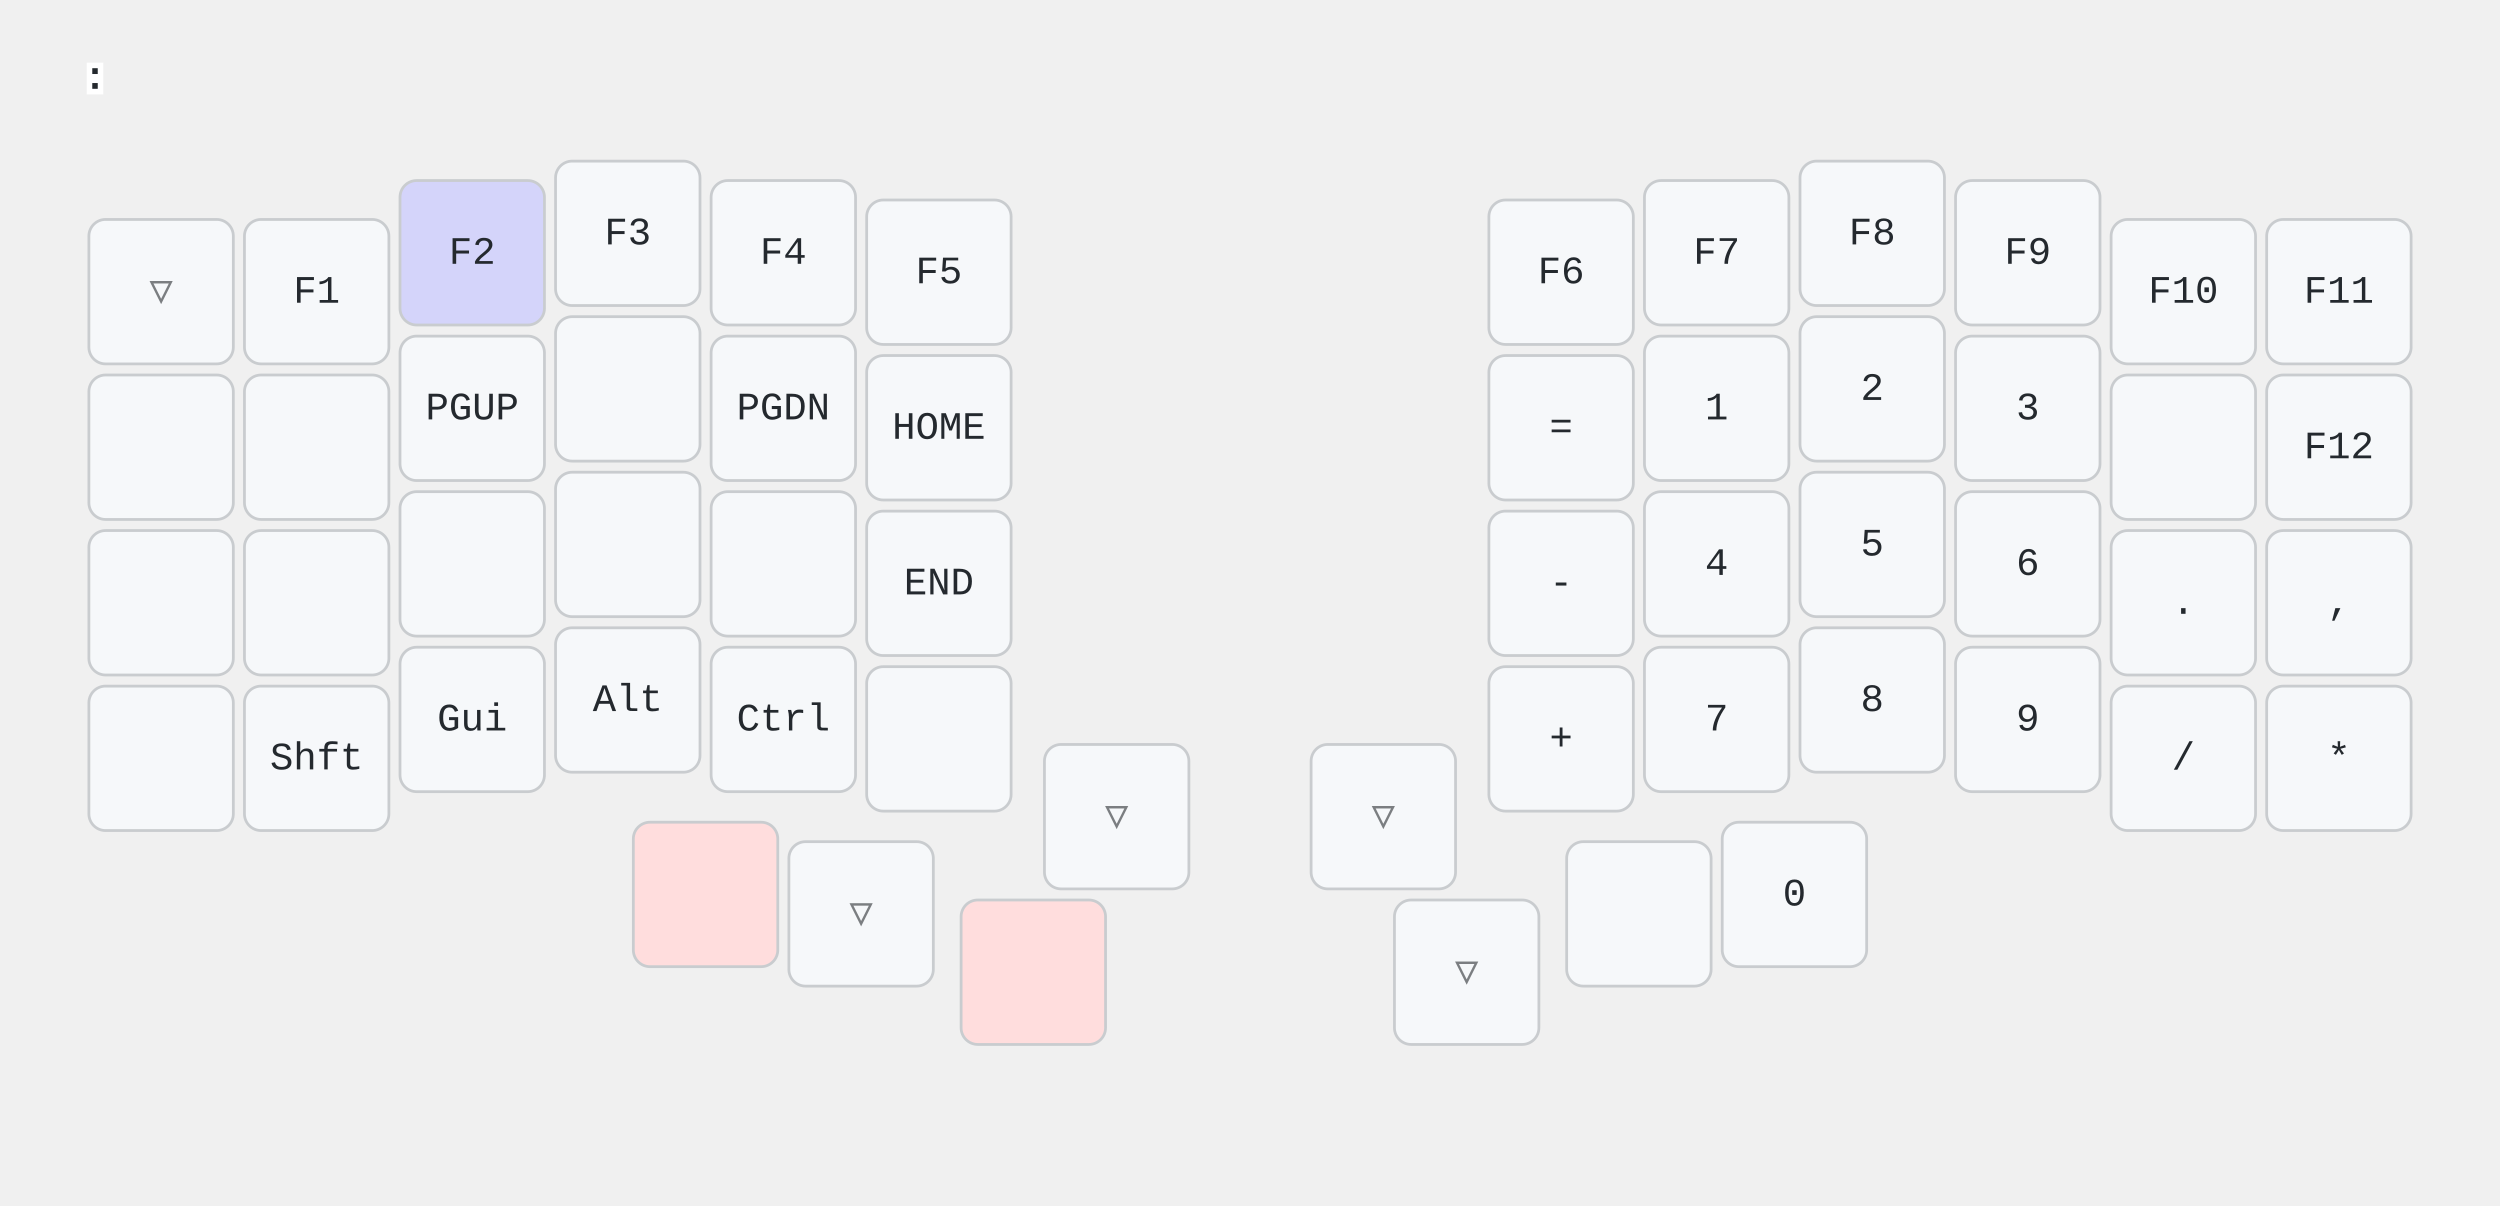
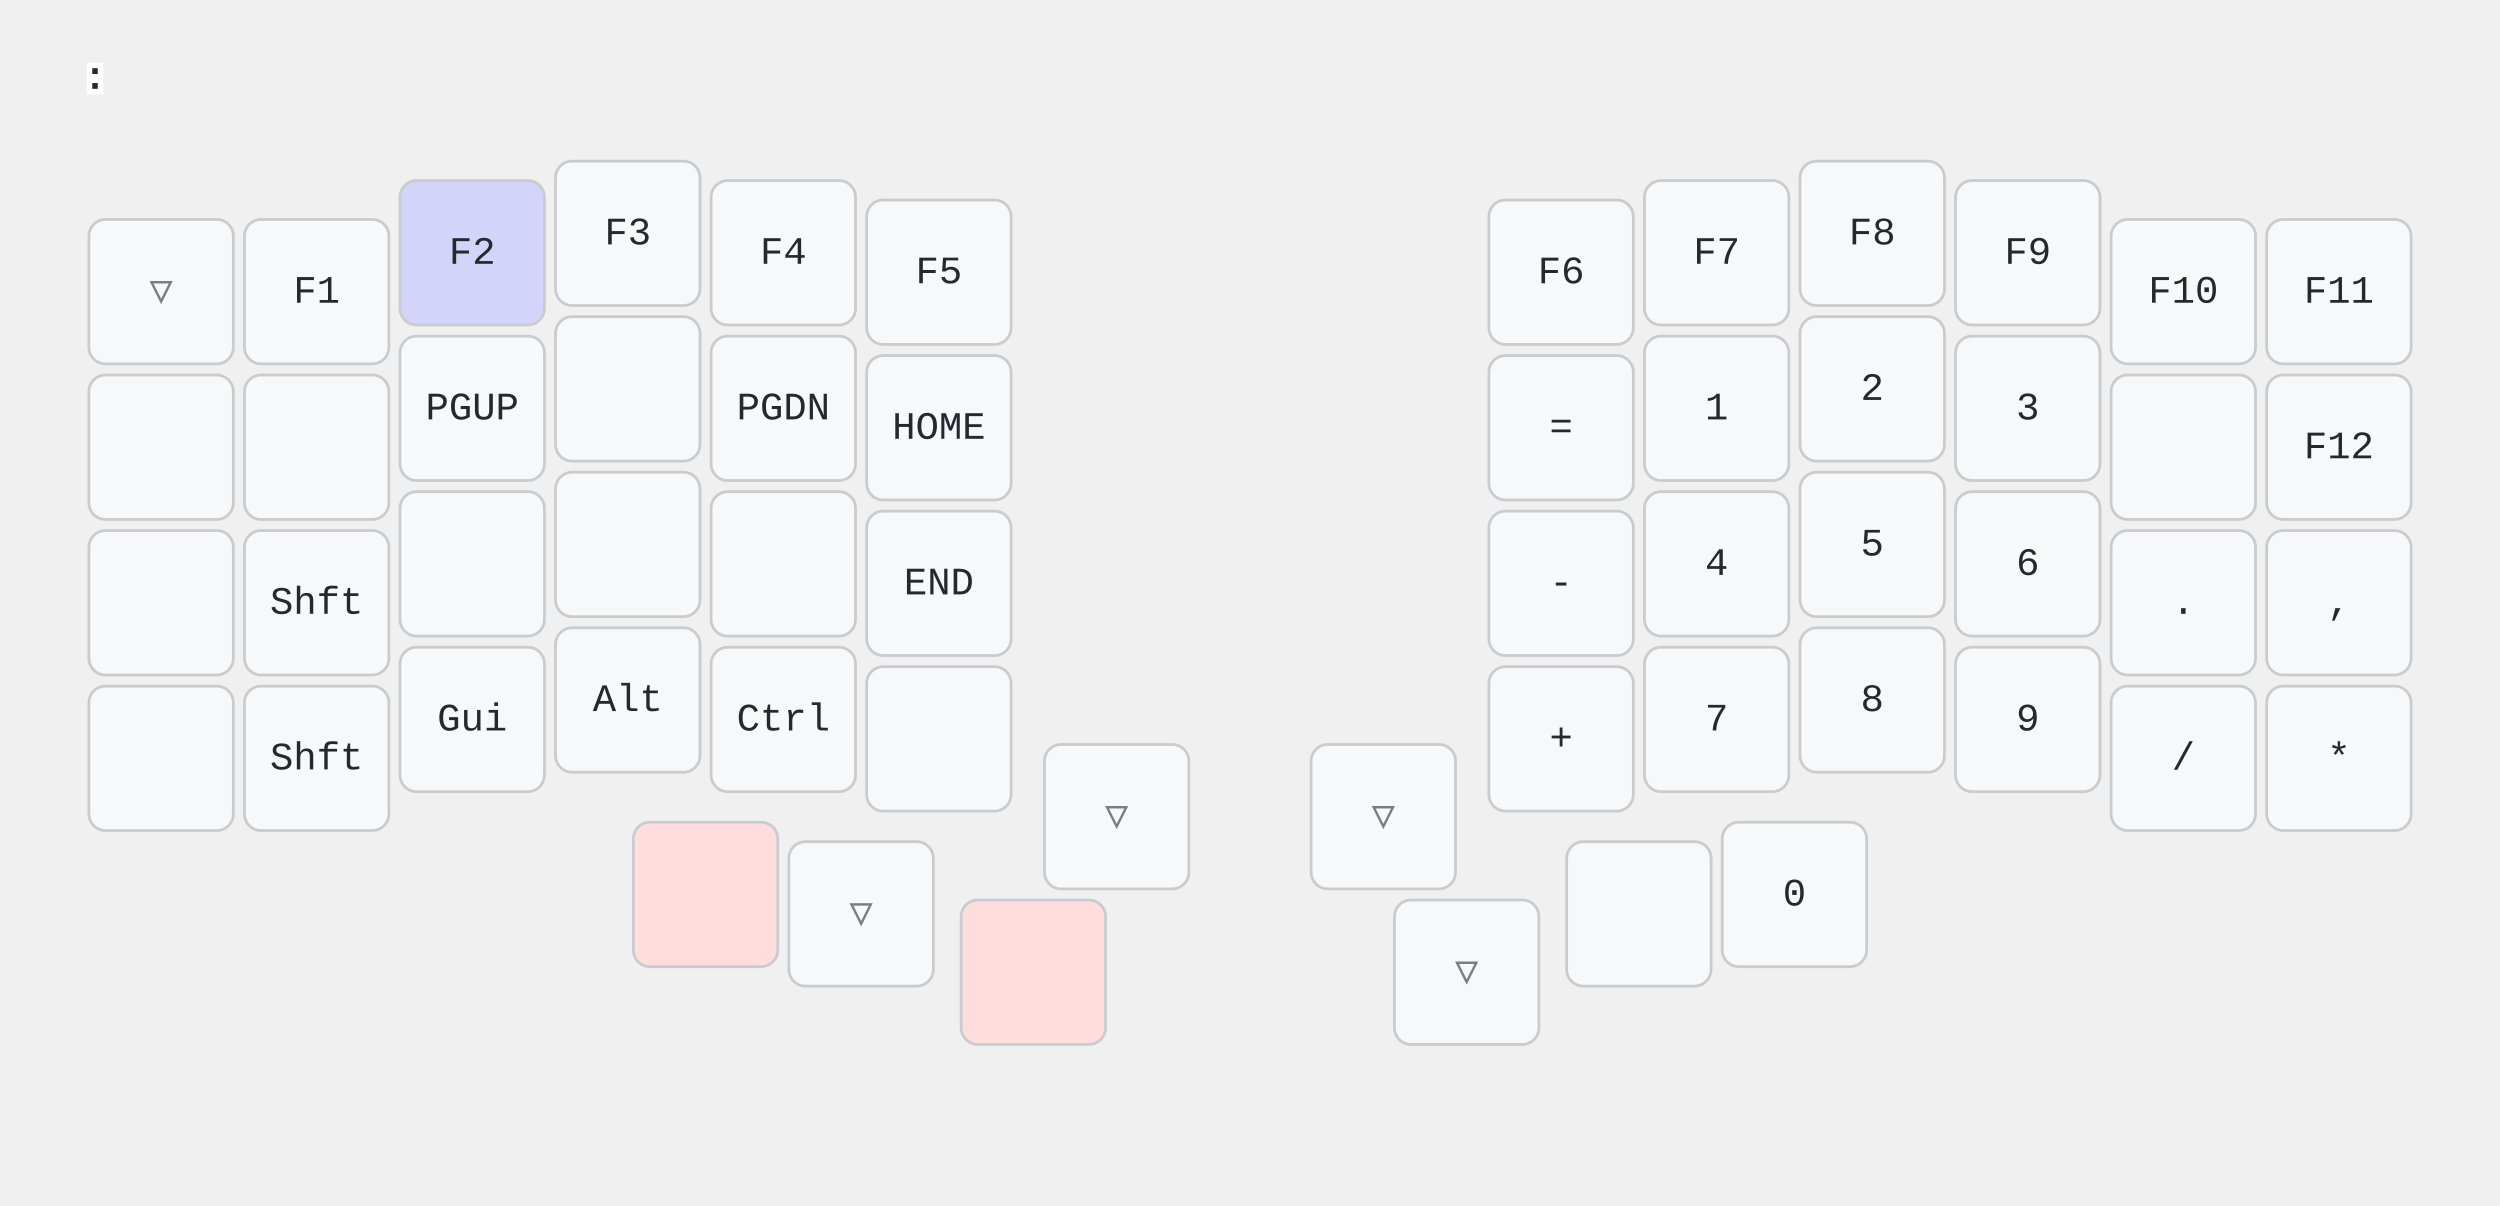
<svg xmlns="http://www.w3.org/2000/svg" xmlns:xlink="http://www.w3.org/1999/xlink" width="900" height="434" viewBox="0 0 900 434" class="keymap">
  <defs>/* start glyphs */
<svg id="mdi:arrow-down">
      <svg id="mdi-arrow-down" viewBox="0 0 24 24">
        <path d="M11,4H13V16L18.5,10.5L19.92,11.92L12,19.84L4.08,11.92L5.5,10.5L11,16V4Z" />
      </svg>
    </svg>
    <svg id="mdi:arrow-left">
      <svg id="mdi-arrow-left" viewBox="0 0 24 24">
        <path d="M20,11V13H8L13.5,18.5L12.08,19.92L4.16,12L12.08,4.08L13.5,5.5L8,11H20Z" />
      </svg>
    </svg>
    <svg id="mdi:arrow-right">
      <svg id="mdi-arrow-right" viewBox="0 0 24 24">
        <path d="M4,11V13H16L10.5,18.5L11.92,19.92L19.84,12L11.92,4.08L10.5,5.5L16,11H4Z" />
      </svg>
    </svg>
    <svg id="mdi:arrow-up">
      <svg id="mdi-arrow-up" viewBox="0 0 24 24">
        <path d="M13,20H11V8L5.5,13.5L4.08,12.08L12,4.16L19.92,12.08L18.5,13.5L13,8V20Z" />
      </svg>
    </svg>
  </defs>/* end glyphs */
<style>/* inherit to force styles through use tags */
svg path {
    fill: inherit;
}

/* font and background color specifications */
svg.keymap {
    font-family: SFMono-Regular,Consolas,Liberation Mono,Menlo,monospace;
    font-size: 14px;
    font-kerning: normal;
    text-rendering: optimizeLegibility;
    fill: #24292e;
}

/* default key styling */
rect.key {
    fill: #f6f8fa;
}

rect.key, rect.combo {
    stroke: #c9cccf;
    stroke-width: 1;
}

/* default key side styling, only used is draw_key_sides is set */
rect.side {
    filter: brightness(90%);
}

/* color accent for combo boxes */
rect.combo, rect.combo-separate {
    fill: #cdf;
}

/* color accent for held keys */
rect.held, rect.combo.held {
    fill: #fdd;
}

/* color accent for ghost (optional) keys */
rect.ghost, rect.combo.ghost {
    stroke-dasharray: 4, 4;
    stroke-width: 2;
}

text {
    text-anchor: middle;
    dominant-baseline: middle;
}

/* styling for layer labels */
text.label {
    font-weight: bold;
    text-anchor: start;
    stroke: white;
    stroke-width: 4;
    paint-order: stroke;
}

/* styling for optional footer */
text.footer {
    text-anchor: end;
    dominant-baseline: auto;
    stroke: white;
    stroke-width: 4;
    paint-order: stroke;
}

/* styling for combo tap, and key non-tap label text */
text.combo, text.hold, text.shifted, text.left, text.right {
    font-size: 11px;
}

text.hold {
    text-anchor: middle;
    dominant-baseline: auto;
}

text.shifted {
    text-anchor: middle;
    dominant-baseline: hanging;
}

text.left {
    text-anchor: start;
}

text.right {
    text-anchor: end;
}

text.layer-activator {
    text-decoration: underline;
}

/* styling for hold/shifted label text in combo box */
text.combo.hold, text.combo.shifted, text.combo.left, text.combo.right {
    font-size: 8px;
}

/* lighter symbol for transparent keys */
text.trans {
    fill: #7b7e81;
}

/* styling for combo dendrons */
path.combo {
    stroke-width: 1;
    stroke: gray;
    fill: none;
}

/* Start Tabler Icons Cleanup */
/* cannot use height/width with glyphs */
.icon-tabler &gt; path {
    fill: inherit;
    stroke: inherit;
    stroke-width: 2;
}
/* hide tabler's default box */
.icon-tabler &gt; path[stroke="none"][fill="none"] {
    visibility: hidden;
}
/* End Tabler Icons Cleanup */

/* color accent for extra key types */
rect.tap, rect.combo.tap {
  fill: #d4d4fa;
}
</style>
  <g transform="translate(30, 0)" class="layer-">
    <text x="0" y="28" class="label" id="o_o">:</text>
    <g transform="translate(0, 56)">
      <g transform="translate(28, 49)" class="key trans keypos-0">
        <rect rx="6" ry="6" x="-26" y="-26" width="52" height="52" class="key trans" />
        <text x="0" y="0" class="key trans tap">▽</text>
        <a href="#o_o">
</a>
        <a href="#o_o">
</a>
        <a href="#o_o">
</a>
        <a href="#o_o">
</a>
      </g>
      <g transform="translate(84, 49)" class="key keypos-1">
        <rect rx="6" ry="6" x="-26" y="-26" width="52" height="52" class="key" />
        <text x="0" y="0" class="key tap">F1</text>
        <a href="#o_o">
</a>
        <a href="#o_o">
</a>
        <a href="#o_o">
</a>
        <a href="#o_o">
</a>
      </g>
      <g transform="translate(140, 35)" class="key tap keypos-2">
        <rect rx="6" ry="6" x="-26" y="-26" width="52" height="52" class="key tap" />
        <text x="0" y="0" class="key tap tap">F2</text>
        <a href="#o_o">
</a>
        <a href="#o_o">
</a>
        <a href="#o_o">
</a>
        <a href="#o_o">
</a>
      </g>
      <g transform="translate(196, 28)" class="key keypos-3">
        <rect rx="6" ry="6" x="-26" y="-26" width="52" height="52" class="key" />
        <text x="0" y="0" class="key tap">F3</text>
        <a href="#o_o">
</a>
        <a href="#o_o">
</a>
        <a href="#o_o">
</a>
        <a href="#o_o">
</a>
      </g>
      <g transform="translate(252, 35)" class="key keypos-4">
        <rect rx="6" ry="6" x="-26" y="-26" width="52" height="52" class="key" />
        <text x="0" y="0" class="key tap">F4</text>
        <a href="#o_o">
</a>
        <a href="#o_o">
</a>
        <a href="#o_o">
</a>
        <a href="#o_o">
</a>
      </g>
      <g transform="translate(308, 42)" class="key keypos-5">
        <rect rx="6" ry="6" x="-26" y="-26" width="52" height="52" class="key" />
        <text x="0" y="0" class="key tap">F5</text>
        <a href="#o_o">
</a>
        <a href="#o_o">
</a>
        <a href="#o_o">
</a>
        <a href="#o_o">
</a>
      </g>
      <g transform="translate(532, 42)" class="key keypos-6">
        <rect rx="6" ry="6" x="-26" y="-26" width="52" height="52" class="key" />
        <text x="0" y="0" class="key tap">F6</text>
        <a href="#o_o">
</a>
        <a href="#o_o">
</a>
        <a href="#o_o">
</a>
        <a href="#o_o">
</a>
      </g>
      <g transform="translate(588, 35)" class="key keypos-7">
        <rect rx="6" ry="6" x="-26" y="-26" width="52" height="52" class="key" />
        <text x="0" y="0" class="key tap">F7</text>
        <a href="#o_o">
</a>
        <a href="#o_o">
</a>
        <a href="#o_o">
</a>
        <a href="#o_o">
</a>
      </g>
      <g transform="translate(644, 28)" class="key keypos-8">
        <rect rx="6" ry="6" x="-26" y="-26" width="52" height="52" class="key" />
        <text x="0" y="0" class="key tap">F8</text>
        <a href="#o_o">
</a>
        <a href="#o_o">
</a>
        <a href="#o_o">
</a>
        <a href="#o_o">
</a>
      </g>
      <g transform="translate(700, 35)" class="key keypos-9">
        <rect rx="6" ry="6" x="-26" y="-26" width="52" height="52" class="key" />
        <text x="0" y="0" class="key tap">F9</text>
        <a href="#o_o">
</a>
        <a href="#o_o">
</a>
        <a href="#o_o">
</a>
        <a href="#o_o">
</a>
      </g>
      <g transform="translate(756, 49)" class="key keypos-10">
        <rect rx="6" ry="6" x="-26" y="-26" width="52" height="52" class="key" />
        <text x="0" y="0" class="key tap">F10</text>
        <a href="#o_o">
</a>
        <a href="#o_o">
</a>
        <a href="#o_o">
</a>
        <a href="#o_o">
</a>
      </g>
      <g transform="translate(812, 49)" class="key keypos-11">
        <rect rx="6" ry="6" x="-26" y="-26" width="52" height="52" class="key" />
        <text x="0" y="0" class="key tap">F11</text>
        <a href="#o_o">
</a>
        <a href="#o_o">
</a>
        <a href="#o_o">
</a>
        <a href="#o_o">
</a>
      </g>
      <g transform="translate(28, 105)" class="key keypos-12">
        <rect rx="6" ry="6" x="-26" y="-26" width="52" height="52" class="key" />
        <a href="#o_o">
</a>
        <a href="#o_o">
</a>
        <a href="#o_o">
</a>
        <a href="#o_o">
</a>
      </g>
      <g transform="translate(84, 105)" class="key keypos-13">
        <rect rx="6" ry="6" x="-26" y="-26" width="52" height="52" class="key" />
        <a href="#o_o">
</a>
        <a href="#o_o">
</a>
        <a href="#o_o">
</a>
        <a href="#o_o">
</a>
      </g>
      <g transform="translate(140, 91)" class="key keypos-14">
        <rect rx="6" ry="6" x="-26" y="-26" width="52" height="52" class="key" />
        <text x="0" y="0" class="key tap">PGUP</text>
        <a href="#o_o">
</a>
        <a href="#o_o">
</a>
        <a href="#o_o">
</a>
        <a href="#o_o">
</a>
      </g>
      <g transform="translate(196, 84)" class="key keypos-15">
        <rect rx="6" ry="6" x="-26" y="-26" width="52" height="52" class="key" />
        <use href="#mdi:arrow-up" xlink:href="#mdi:arrow-up" x="-7" y="-7" height="14" width="14.0" class="key tap glyph mdi:arrow-up" />
        <a href="#o_o">
</a>
        <a href="#o_o">
</a>
        <a href="#o_o">
</a>
        <a href="#o_o">
</a>
      </g>
      <g transform="translate(252, 91)" class="key keypos-16">
        <rect rx="6" ry="6" x="-26" y="-26" width="52" height="52" class="key" />
        <text x="0" y="0" class="key tap">PGDN</text>
        <a href="#o_o">
</a>
        <a href="#o_o">
</a>
        <a href="#o_o">
</a>
        <a href="#o_o">
</a>
      </g>
      <g transform="translate(308, 98)" class="key keypos-17">
        <rect rx="6" ry="6" x="-26" y="-26" width="52" height="52" class="key" />
        <text x="0" y="0" class="key tap">HOME</text>
        <a href="#o_o">
</a>
        <a href="#o_o">
</a>
        <a href="#o_o">
</a>
        <a href="#o_o">
</a>
      </g>
      <g transform="translate(532, 98)" class="key keypos-18">
        <rect rx="6" ry="6" x="-26" y="-26" width="52" height="52" class="key" />
        <text x="0" y="0" class="key tap">=</text>
        <a href="#o_o">
</a>
        <a href="#o_o">
</a>
        <a href="#o_o">
</a>
        <a href="#o_o">
</a>
      </g>
      <g transform="translate(588, 91)" class="key keypos-19">
        <rect rx="6" ry="6" x="-26" y="-26" width="52" height="52" class="key" />
        <text x="0" y="0" class="key tap">1</text>
        <a href="#o_o">
</a>
        <a href="#o_o">
</a>
        <a href="#o_o">
</a>
        <a href="#o_o">
</a>
      </g>
      <g transform="translate(644, 84)" class="key keypos-20">
        <rect rx="6" ry="6" x="-26" y="-26" width="52" height="52" class="key" />
        <text x="0" y="0" class="key tap">2</text>
        <a href="#o_o">
</a>
        <a href="#o_o">
</a>
        <a href="#o_o">
</a>
        <a href="#o_o">
</a>
      </g>
      <g transform="translate(700, 91)" class="key keypos-21">
        <rect rx="6" ry="6" x="-26" y="-26" width="52" height="52" class="key" />
        <text x="0" y="0" class="key tap">3</text>
        <a href="#o_o">
</a>
        <a href="#o_o">
</a>
        <a href="#o_o">
</a>
        <a href="#o_o">
</a>
      </g>
      <g transform="translate(756, 105)" class="key keypos-22">
        <rect rx="6" ry="6" x="-26" y="-26" width="52" height="52" class="key" />
        <a href="#o_o">
</a>
        <a href="#o_o">
</a>
        <a href="#o_o">
</a>
        <a href="#o_o">
</a>
      </g>
      <g transform="translate(812, 105)" class="key keypos-23">
        <rect rx="6" ry="6" x="-26" y="-26" width="52" height="52" class="key" />
        <text x="0" y="0" class="key tap">F12</text>
        <a href="#o_o">
</a>
        <a href="#o_o">
</a>
        <a href="#o_o">
</a>
        <a href="#o_o">
</a>
      </g>
      <g transform="translate(28, 161)" class="key keypos-24">
        <rect rx="6" ry="6" x="-26" y="-26" width="52" height="52" class="key" />
        <a href="#o_o">
</a>
        <a href="#o_o">
</a>
        <a href="#o_o">
</a>
        <a href="#o_o">
</a>
      </g>
      <g transform="translate(84, 161)" class="key keypos-25">
        <rect rx="6" ry="6" x="-26" y="-26" width="52" height="52" class="key" />
+         <text x="0" y="0" class="key tap">Shft</text>
        <a href="#o_o">
</a>
        <a href="#o_o">
</a>
        <a href="#o_o">
</a>
        <a href="#o_o">
</a>
      </g>
      <g transform="translate(140, 147)" class="key keypos-26">
        <rect rx="6" ry="6" x="-26" y="-26" width="52" height="52" class="key" />
        <use href="#mdi:arrow-left" xlink:href="#mdi:arrow-left" x="-7" y="-7" height="14" width="14.0" class="key tap glyph mdi:arrow-left" />
        <a href="#o_o">
</a>
        <a href="#o_o">
</a>
        <a href="#o_o">
</a>
        <a href="#o_o">
</a>
      </g>
      <g transform="translate(196, 140)" class="key keypos-27">
        <rect rx="6" ry="6" x="-26" y="-26" width="52" height="52" class="key" />
        <use href="#mdi:arrow-down" xlink:href="#mdi:arrow-down" x="-7" y="-7" height="14" width="14.0" class="key tap glyph mdi:arrow-down" />
        <a href="#o_o">
</a>
        <a href="#o_o">
</a>
        <a href="#o_o">
</a>
        <a href="#o_o">
</a>
      </g>
      <g transform="translate(252, 147)" class="key keypos-28">
        <rect rx="6" ry="6" x="-26" y="-26" width="52" height="52" class="key" />
        <use href="#mdi:arrow-right" xlink:href="#mdi:arrow-right" x="-7" y="-7" height="14" width="14.0" class="key tap glyph mdi:arrow-right" />
        <a href="#o_o">
</a>
        <a href="#o_o">
</a>
        <a href="#o_o">
</a>
        <a href="#o_o">
</a>
      </g>
      <g transform="translate(308, 154)" class="key keypos-29">
        <rect rx="6" ry="6" x="-26" y="-26" width="52" height="52" class="key" />
        <text x="0" y="0" class="key tap">END</text>
        <a href="#o_o">
</a>
        <a href="#o_o">
</a>
        <a href="#o_o">
</a>
        <a href="#o_o">
</a>
      </g>
      <g transform="translate(532, 154)" class="key keypos-30">
        <rect rx="6" ry="6" x="-26" y="-26" width="52" height="52" class="key" />
        <text x="0" y="0" class="key tap">-</text>
        <a href="#o_o">
</a>
        <a href="#o_o">
</a>
        <a href="#o_o">
</a>
        <a href="#o_o">
</a>
      </g>
      <g transform="translate(588, 147)" class="key keypos-31">
        <rect rx="6" ry="6" x="-26" y="-26" width="52" height="52" class="key" />
        <text x="0" y="0" class="key tap">4</text>
        <a href="#o_o">
</a>
        <a href="#o_o">
</a>
        <a href="#o_o">
</a>
        <a href="#o_o">
</a>
      </g>
      <g transform="translate(644, 140)" class="key keypos-32">
        <rect rx="6" ry="6" x="-26" y="-26" width="52" height="52" class="key" />
        <text x="0" y="0" class="key tap">5</text>
        <a href="#o_o">
</a>
        <a href="#o_o">
</a>
        <a href="#o_o">
</a>
        <a href="#o_o">
</a>
      </g>
      <g transform="translate(700, 147)" class="key keypos-33">
        <rect rx="6" ry="6" x="-26" y="-26" width="52" height="52" class="key" />
        <text x="0" y="0" class="key tap">6</text>
        <a href="#o_o">
</a>
        <a href="#o_o">
</a>
        <a href="#o_o">
</a>
        <a href="#o_o">
</a>
      </g>
      <g transform="translate(756, 161)" class="key keypos-34">
        <rect rx="6" ry="6" x="-26" y="-26" width="52" height="52" class="key" />
        <text x="0" y="0" class="key tap">.</text>
        <a href="#o_o">
</a>
        <a href="#o_o">
</a>
        <a href="#o_o">
</a>
        <a href="#o_o">
</a>
      </g>
      <g transform="translate(812, 161)" class="key keypos-35">
        <rect rx="6" ry="6" x="-26" y="-26" width="52" height="52" class="key" />
        <text x="0" y="0" class="key tap">,</text>
        <a href="#o_o">
</a>
        <a href="#o_o">
</a>
        <a href="#o_o">
</a>
        <a href="#o_o">
</a>
      </g>
      <g transform="translate(28, 217)" class="key keypos-36">
        <rect rx="6" ry="6" x="-26" y="-26" width="52" height="52" class="key" />
        <a href="#o_o">
</a>
        <a href="#o_o">
</a>
        <a href="#o_o">
</a>
        <a href="#o_o">
</a>
      </g>
      <g transform="translate(84, 217)" class="key keypos-37">
        <rect rx="6" ry="6" x="-26" y="-26" width="52" height="52" class="key" />
        <text x="0" y="0" class="key tap">Shft</text>
        <a href="#o_o">
</a>
        <a href="#o_o">
</a>
        <a href="#o_o">
</a>
        <a href="#o_o">
</a>
      </g>
      <g transform="translate(140, 203)" class="key keypos-38">
        <rect rx="6" ry="6" x="-26" y="-26" width="52" height="52" class="key" />
        <text x="0" y="0" class="key tap">Gui</text>
        <a href="#o_o">
</a>
        <a href="#o_o">
</a>
        <a href="#o_o">
</a>
        <a href="#o_o">
</a>
      </g>
      <g transform="translate(196, 196)" class="key keypos-39">
        <rect rx="6" ry="6" x="-26" y="-26" width="52" height="52" class="key" />
        <text x="0" y="0" class="key tap">Alt</text>
        <a href="#o_o">
</a>
        <a href="#o_o">
</a>
        <a href="#o_o">
</a>
        <a href="#o_o">
</a>
      </g>
      <g transform="translate(252, 203)" class="key keypos-40">
        <rect rx="6" ry="6" x="-26" y="-26" width="52" height="52" class="key" />
        <text x="0" y="0" class="key tap">Ctrl</text>
        <a href="#o_o">
</a>
        <a href="#o_o">
</a>
        <a href="#o_o">
</a>
        <a href="#o_o">
</a>
      </g>
      <g transform="translate(308, 210)" class="key keypos-41">
        <rect rx="6" ry="6" x="-26" y="-26" width="52" height="52" class="key" />
        <a href="#o_o">
</a>
        <a href="#o_o">
</a>
        <a href="#o_o">
</a>
        <a href="#o_o">
</a>
      </g>
      <g transform="translate(372, 238)" class="key trans keypos-42">
        <rect rx="6" ry="6" x="-26" y="-26" width="52" height="52" class="key trans" />
        <text x="0" y="0" class="key trans tap">▽</text>
        <a href="#o_o">
</a>
        <a href="#o_o">
</a>
        <a href="#o_o">
</a>
        <a href="#o_o">
</a>
      </g>
      <g transform="translate(468, 238)" class="key trans keypos-43">
        <rect rx="6" ry="6" x="-26" y="-26" width="52" height="52" class="key trans" />
        <text x="0" y="0" class="key trans tap">▽</text>
        <a href="#o_o">
</a>
        <a href="#o_o">
</a>
        <a href="#o_o">
</a>
        <a href="#o_o">
</a>
      </g>
      <g transform="translate(532, 210)" class="key keypos-44">
        <rect rx="6" ry="6" x="-26" y="-26" width="52" height="52" class="key" />
        <text x="0" y="0" class="key tap">+</text>
        <a href="#o_o">
</a>
        <a href="#o_o">
</a>
        <a href="#o_o">
</a>
        <a href="#o_o">
</a>
      </g>
      <g transform="translate(588, 203)" class="key keypos-45">
        <rect rx="6" ry="6" x="-26" y="-26" width="52" height="52" class="key" />
        <text x="0" y="0" class="key tap">7</text>
        <a href="#o_o">
</a>
        <a href="#o_o">
</a>
        <a href="#o_o">
</a>
        <a href="#o_o">
</a>
      </g>
      <g transform="translate(644, 196)" class="key keypos-46">
        <rect rx="6" ry="6" x="-26" y="-26" width="52" height="52" class="key" />
        <text x="0" y="0" class="key tap">8</text>
        <a href="#o_o">
</a>
        <a href="#o_o">
</a>
        <a href="#o_o">
</a>
        <a href="#o_o">
</a>
      </g>
      <g transform="translate(700, 203)" class="key keypos-47">
        <rect rx="6" ry="6" x="-26" y="-26" width="52" height="52" class="key" />
        <text x="0" y="0" class="key tap">9</text>
        <a href="#o_o">
</a>
        <a href="#o_o">
</a>
        <a href="#o_o">
</a>
        <a href="#o_o">
</a>
      </g>
      <g transform="translate(756, 217)" class="key keypos-48">
        <rect rx="6" ry="6" x="-26" y="-26" width="52" height="52" class="key" />
        <text x="0" y="0" class="key tap">/</text>
        <a href="#o_o">
</a>
        <a href="#o_o">
</a>
        <a href="#o_o">
</a>
        <a href="#o_o">
</a>
      </g>
      <g transform="translate(812, 217)" class="key keypos-49">
        <rect rx="6" ry="6" x="-26" y="-26" width="52" height="52" class="key" />
        <text x="0" y="0" class="key tap">*</text>
        <a href="#o_o">
</a>
        <a href="#o_o">
</a>
        <a href="#o_o">
</a>
        <a href="#o_o">
</a>
      </g>
      <g transform="translate(224, 266)" class="key held keypos-50">
        <rect rx="6" ry="6" x="-26" y="-26" width="52" height="52" class="key held" />
        <a href="#o_o">
</a>
        <a href="#o_o">
</a>
        <a href="#o_o">
</a>
        <a href="#o_o">
</a>
      </g>
      <g transform="translate(280, 273)" class="key trans keypos-51">
        <rect rx="6" ry="6" x="-26" y="-26" width="52" height="52" class="key trans" />
        <text x="0" y="0" class="key trans tap">▽</text>
        <a href="#o_o">
</a>
        <a href="#o_o">
</a>
        <a href="#o_o">
</a>
        <a href="#o_o">
</a>
      </g>
      <g transform="translate(342, 294)" class="key held keypos-52">
        <rect rx="6" ry="6" x="-26" y="-26" width="52" height="52" class="key held" />
        <a href="#o_o">
</a>
        <a href="#o_o">
</a>
        <a href="#o_o">
</a>
        <a href="#o_o">
</a>
      </g>
      <g transform="translate(498, 294)" class="key trans keypos-53">
        <rect rx="6" ry="6" x="-26" y="-26" width="52" height="52" class="key trans" />
        <text x="0" y="0" class="key trans tap">▽</text>
        <a href="#o_o">
</a>
        <a href="#o_o">
</a>
        <a href="#o_o">
</a>
        <a href="#o_o">
</a>
      </g>
      <g transform="translate(560, 273)" class="key keypos-54">
        <rect rx="6" ry="6" x="-26" y="-26" width="52" height="52" class="key" />
        <a href="#o_o">
</a>
        <a href="#o_o">
</a>
        <a href="#o_o">
</a>
        <a href="#o_o">
</a>
      </g>
      <g transform="translate(616, 266)" class="key keypos-55">
        <rect rx="6" ry="6" x="-26" y="-26" width="52" height="52" class="key" />
        <text x="0" y="0" class="key tap">0</text>
        <a href="#o_o">
</a>
        <a href="#o_o">
</a>
        <a href="#o_o">
</a>
        <a href="#o_o">
</a>
      </g>
    </g>
  </g>
</svg>
